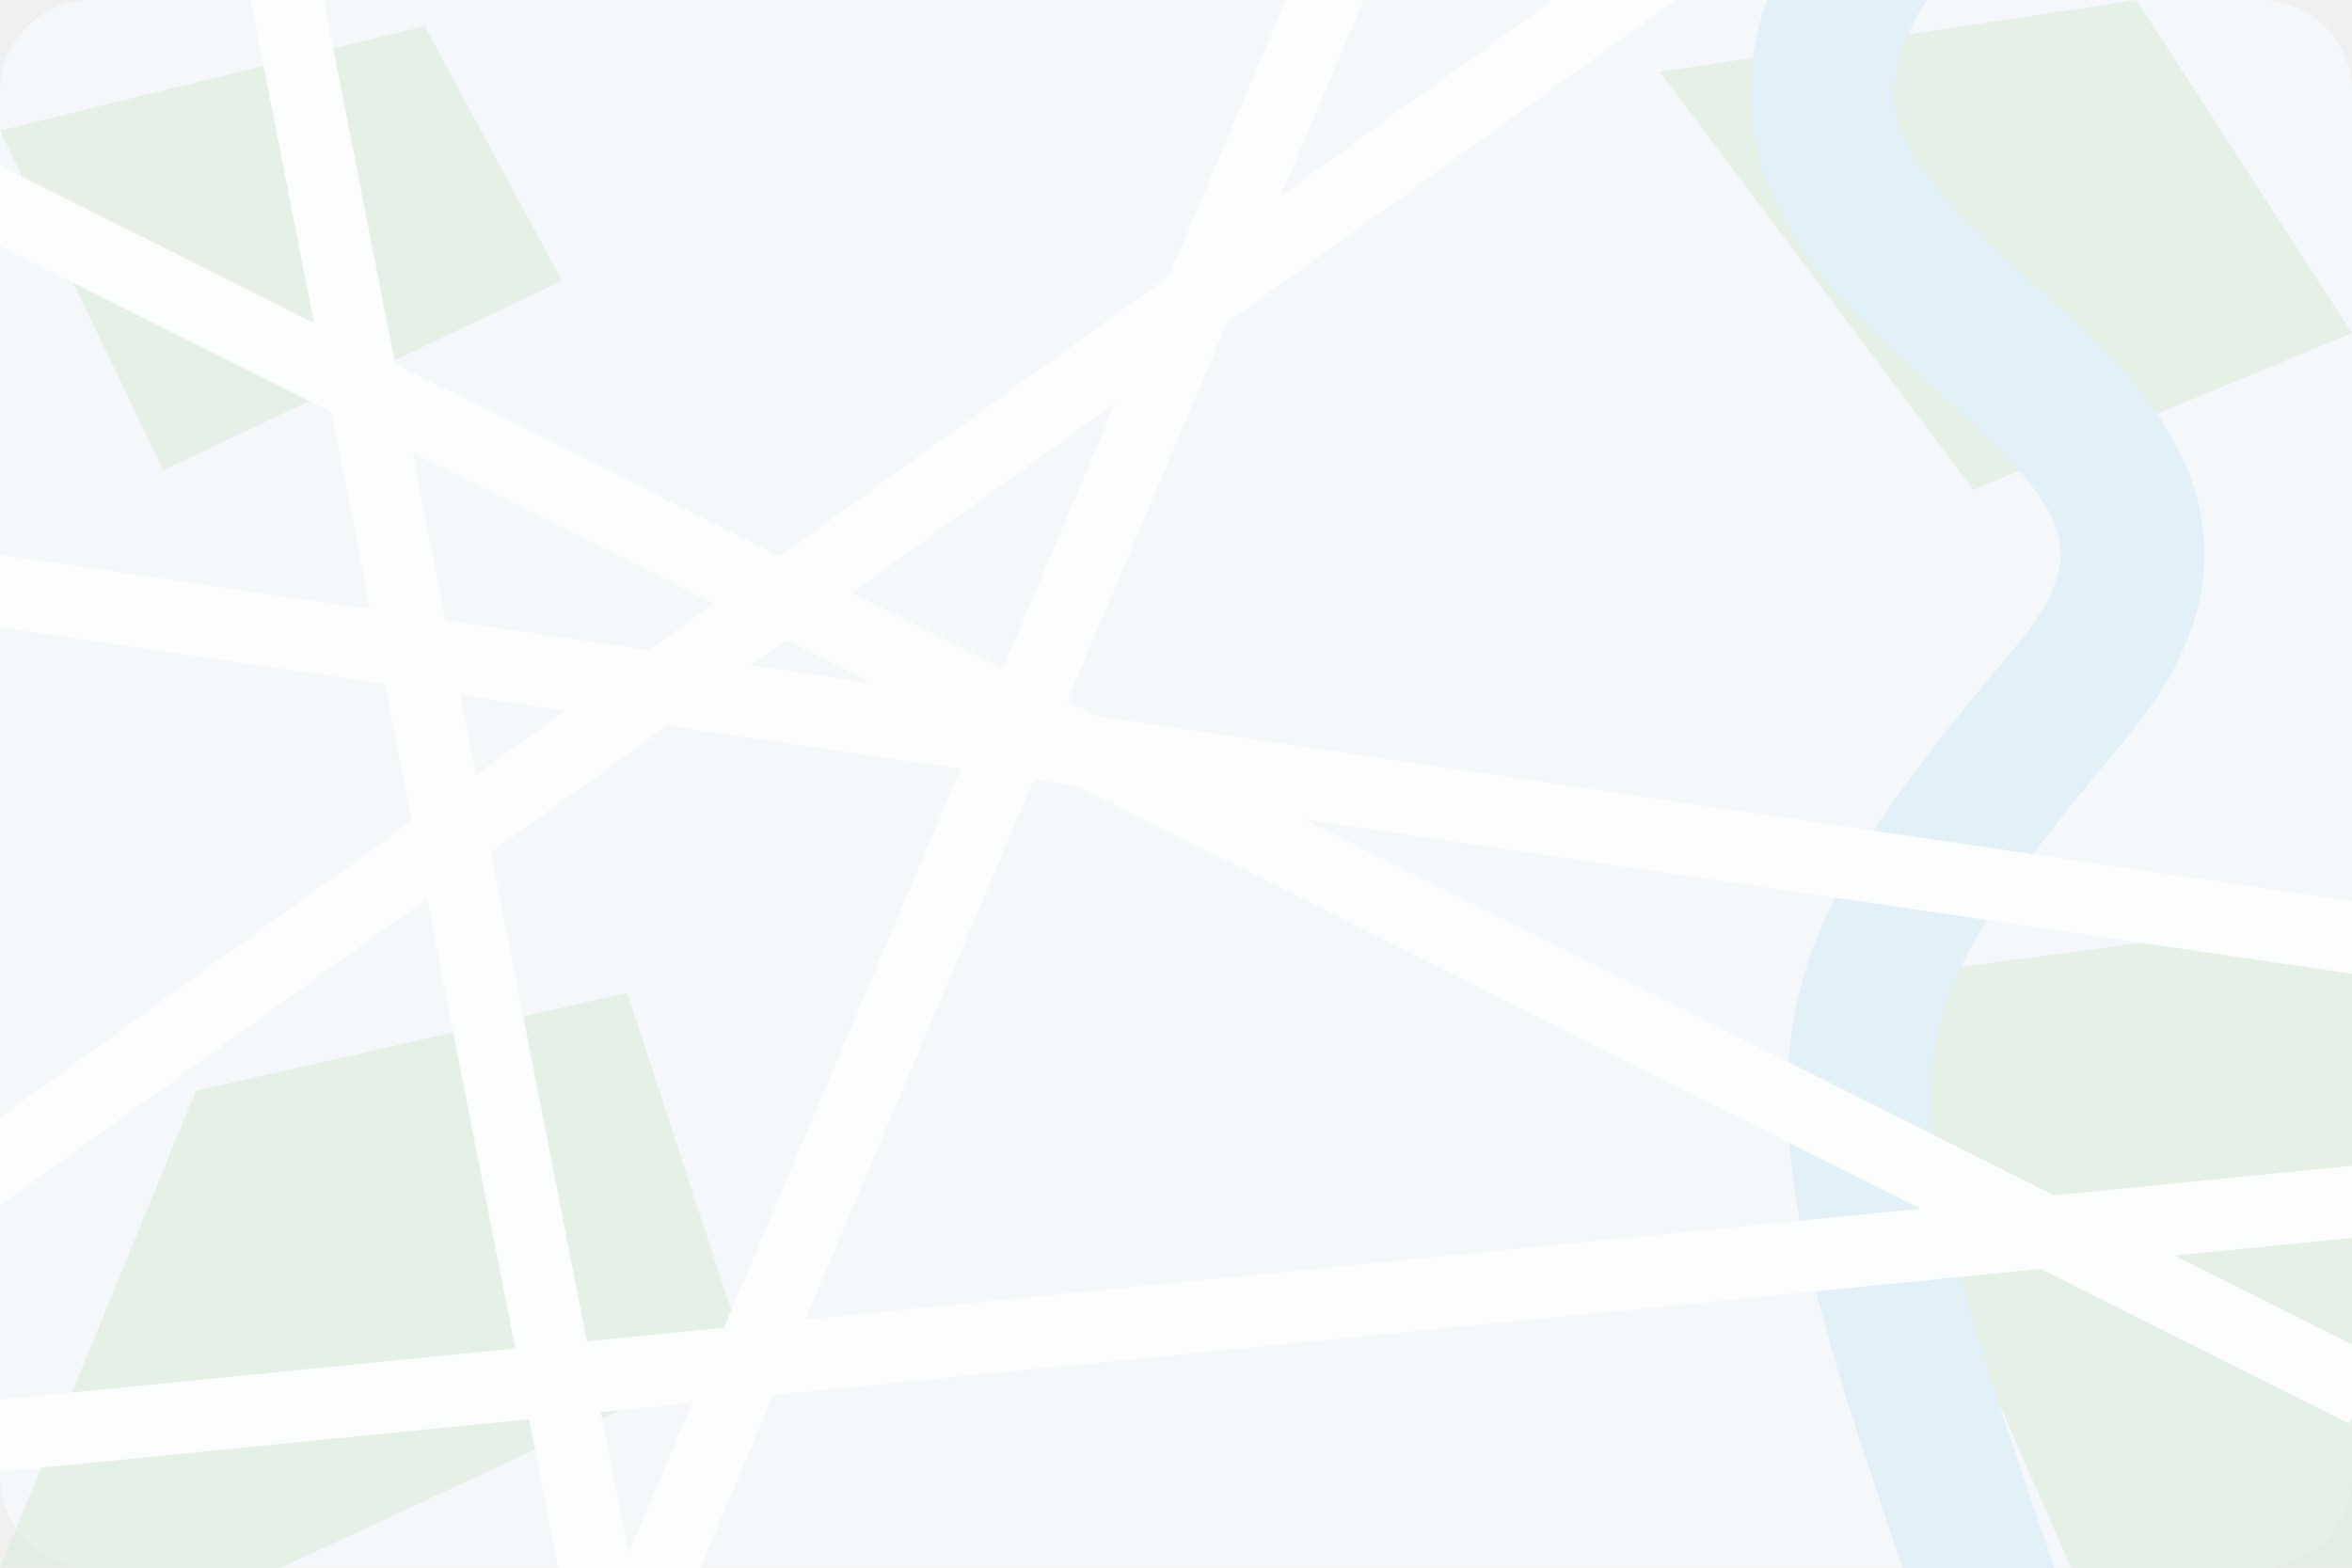
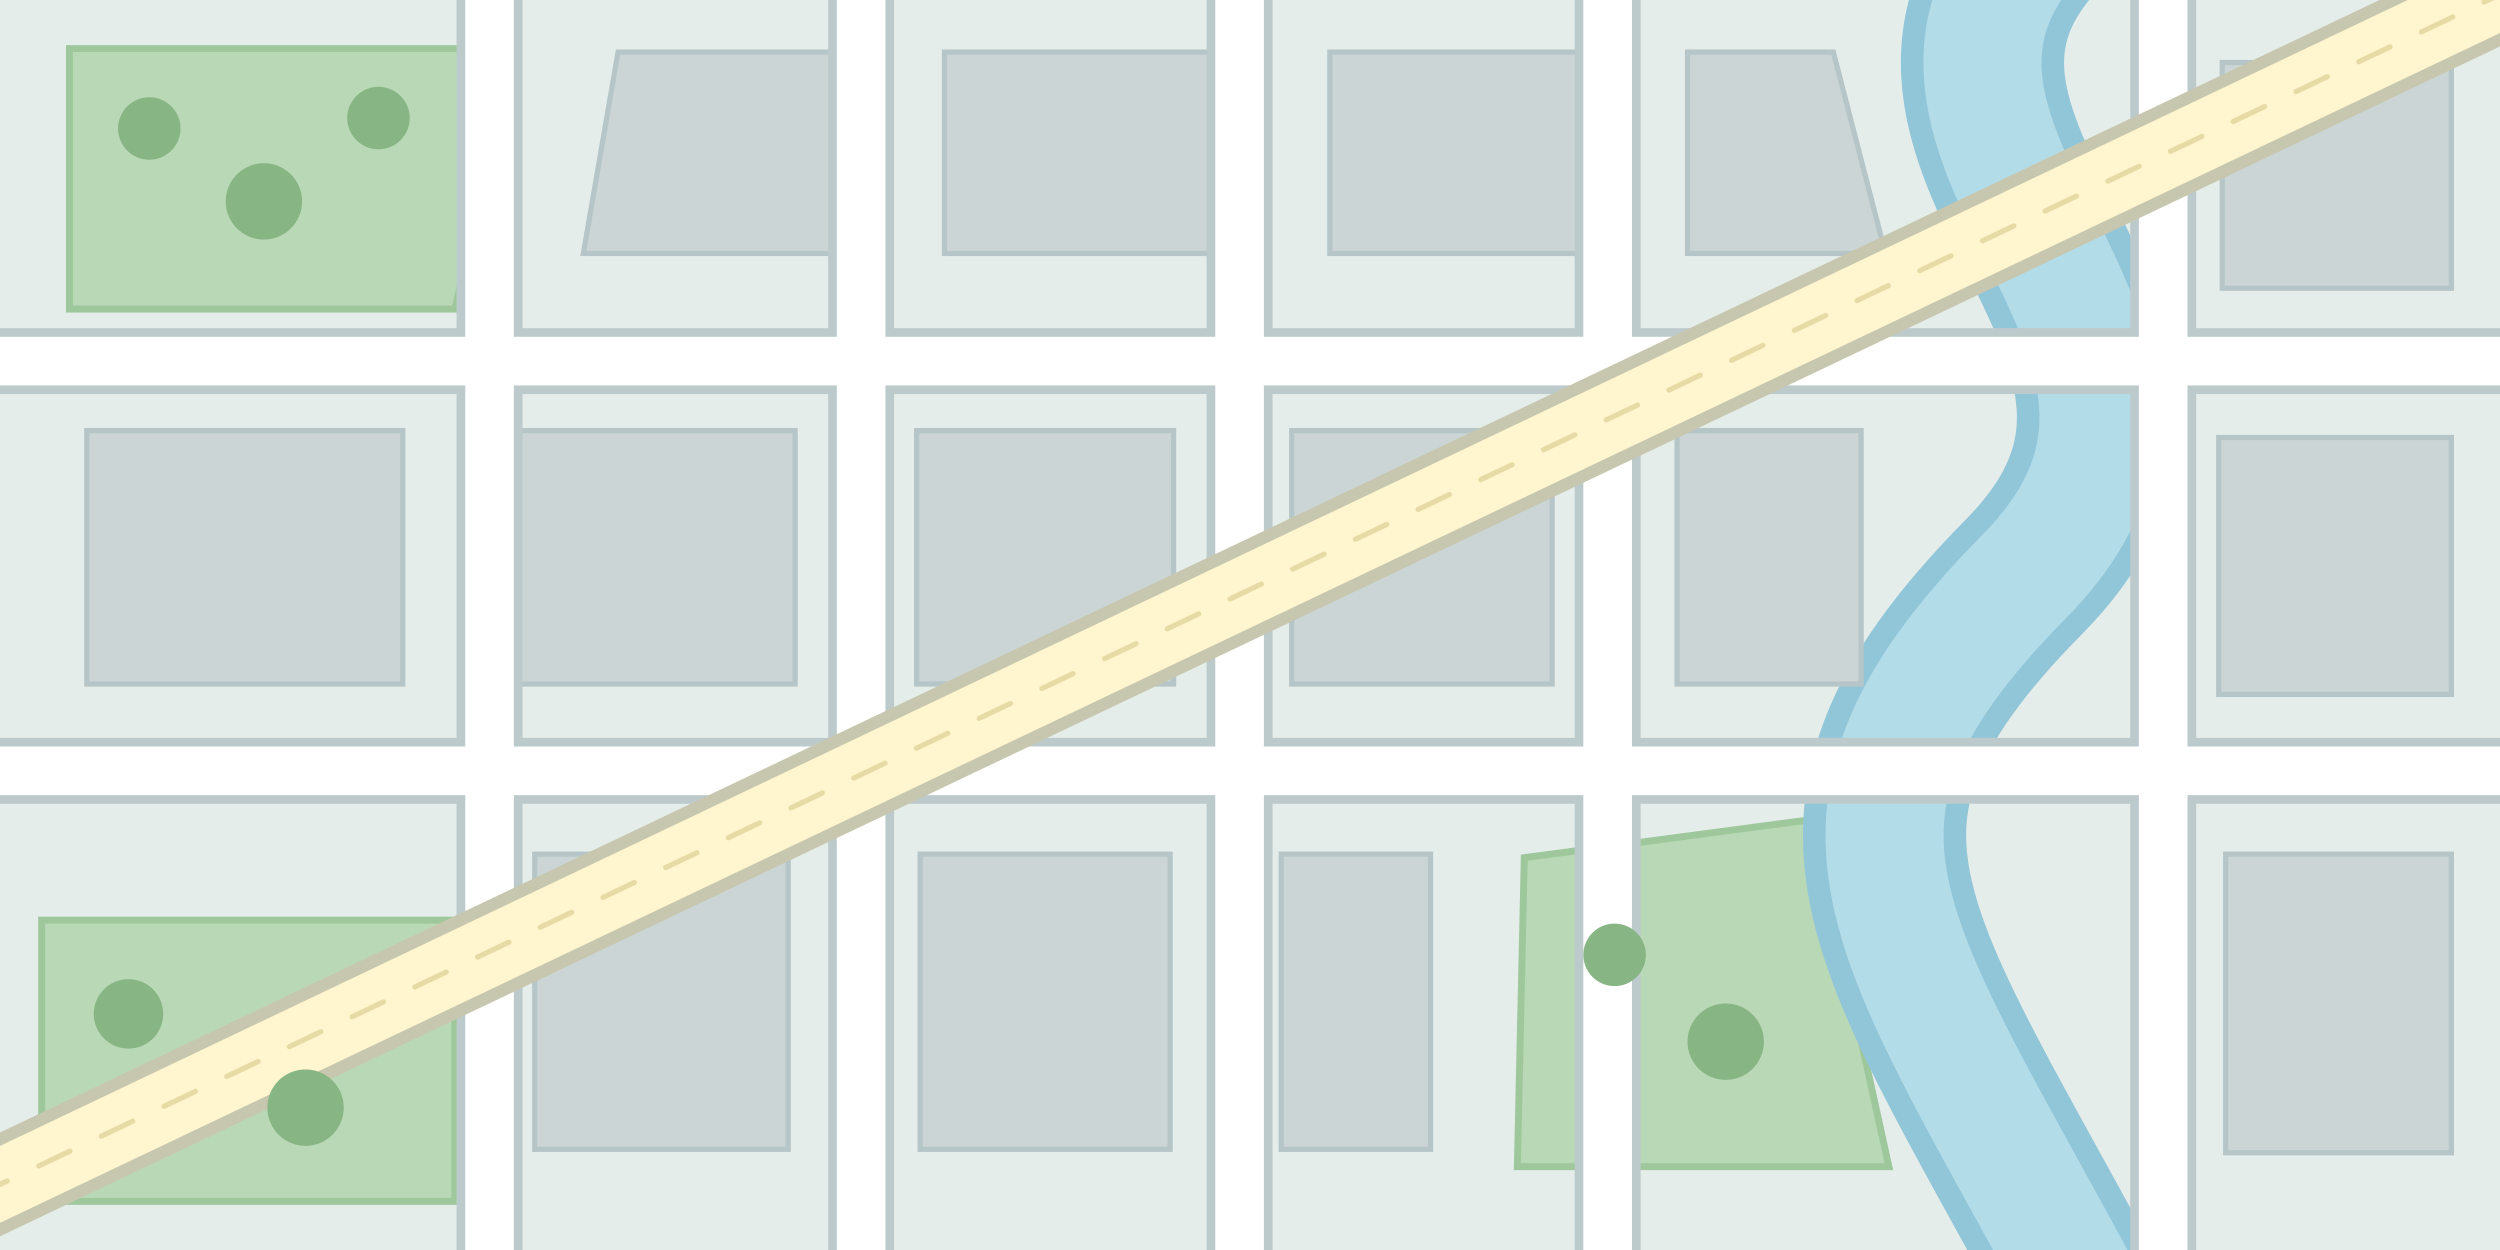
- <svg xmlns="http://www.w3.org/2000/svg" width="360" height="240" viewBox="0 0 360 240">
-   <rect width="360" height="240" rx="14" fill="#f5f8fa" />
-   <g opacity=".65">
-     <path d="M0 20 65 4l21 39-61 29Z M254 11l73-11 33 51-58 24Z M30 167l66-15 18 55-71 33H0Z M278 151l82-11v100h-43Z" fill="#dcebdc" />
-     <path d="M290-12c-46 58 69 68 27 118s-41 57-10 146" fill="none" stroke="#d7ecf7" stroke-width="22" />
-     <path d="m-10 89 380 56M42-10l51 260M207-10 97 250M-10 185 261-10M-5 29l367 184M-2 220l372-37" fill="none" stroke="#fff" stroke-width="11" stroke-linejoin="round" />
+ <svg xmlns="http://www.w3.org/2000/svg" width="720" height="360" viewBox="0 0 720 360">
+   <rect width="720" height="360" fill="#e5edea" />
+   <g fill="#b9d8b6" stroke="#9ec79c" stroke-width="2">
+     <path d="M20 14h129l-18 75H20Z" />
+     <path d="m439 247 83-11 22 100H437Z" />
+     <path d="M12 265h119v81H12Z" />
+   </g>
+   <path d="M606-35C507 34 657 91 583 166S548 271 612 395" fill="none" stroke="#91c5d8" stroke-width="47" />
+   <path d="M606-35C507 34 657 91 583 166S548 271 612 395" fill="none" stroke="#b3dce9" stroke-width="34" />
+   <g fill="#cbd5d5" stroke="#b6c5c7" stroke-width="1.5">
+     <path d="M178 15h67v58h-77Z M272 15h85v58h-85Z M383 15h87v58h-87Z M486 15h42l15 58h-57Z" />
+     <path d="M25 124h91v73H25Z M149 124h80v73h-80Z M264 124h74v73h-74Z M372 124h75v73h-75Z M483 124h53v73h-53Z" />
+     <path d="M154 246h73v85h-73Z M265 246h72v85h-72Z M369 246h43v85h-43Z M640 18h66v65h-66Z M639 126h67v74h-67Z M641 246h65v86h-65Z" />
+   </g>
+   <g fill="none" stroke-linecap="round" stroke-linejoin="round">
+     <path d="M-20 104h760M-20 222h760M141-20v400M248-20v400M357-20v400M463-20v400M623-20v400" stroke="#bdcacc" stroke-width="19" />
+     <path d="M-20 104h760M-20 222h760M141-20v400M248-20v400M357-20v400M463-20v400M623-20v400" stroke="#fff" stroke-width="14" />
+     <path d="M-25 353 744-13" stroke="#c7c7af" stroke-width="27" />
+     <path d="M-25 353 744-13" stroke="#fff5ce" stroke-width="20" />
+     <path d="M-25 353 744-13" stroke="#e7dba5" stroke-width="1.5" stroke-dasharray="10 10" />
+   </g>
+   <g fill="#87b583">
+     <circle cx="43" cy="37" r="9" />
+     <circle cx="76" cy="58" r="11" />
+     <circle cx="109" cy="34" r="9" />
+     <circle cx="465" cy="275" r="9" />
+     <circle cx="497" cy="300" r="11" />
+     <circle cx="37" cy="292" r="10" />
+     <circle cx="88" cy="319" r="11" />
  </g>
</svg>
